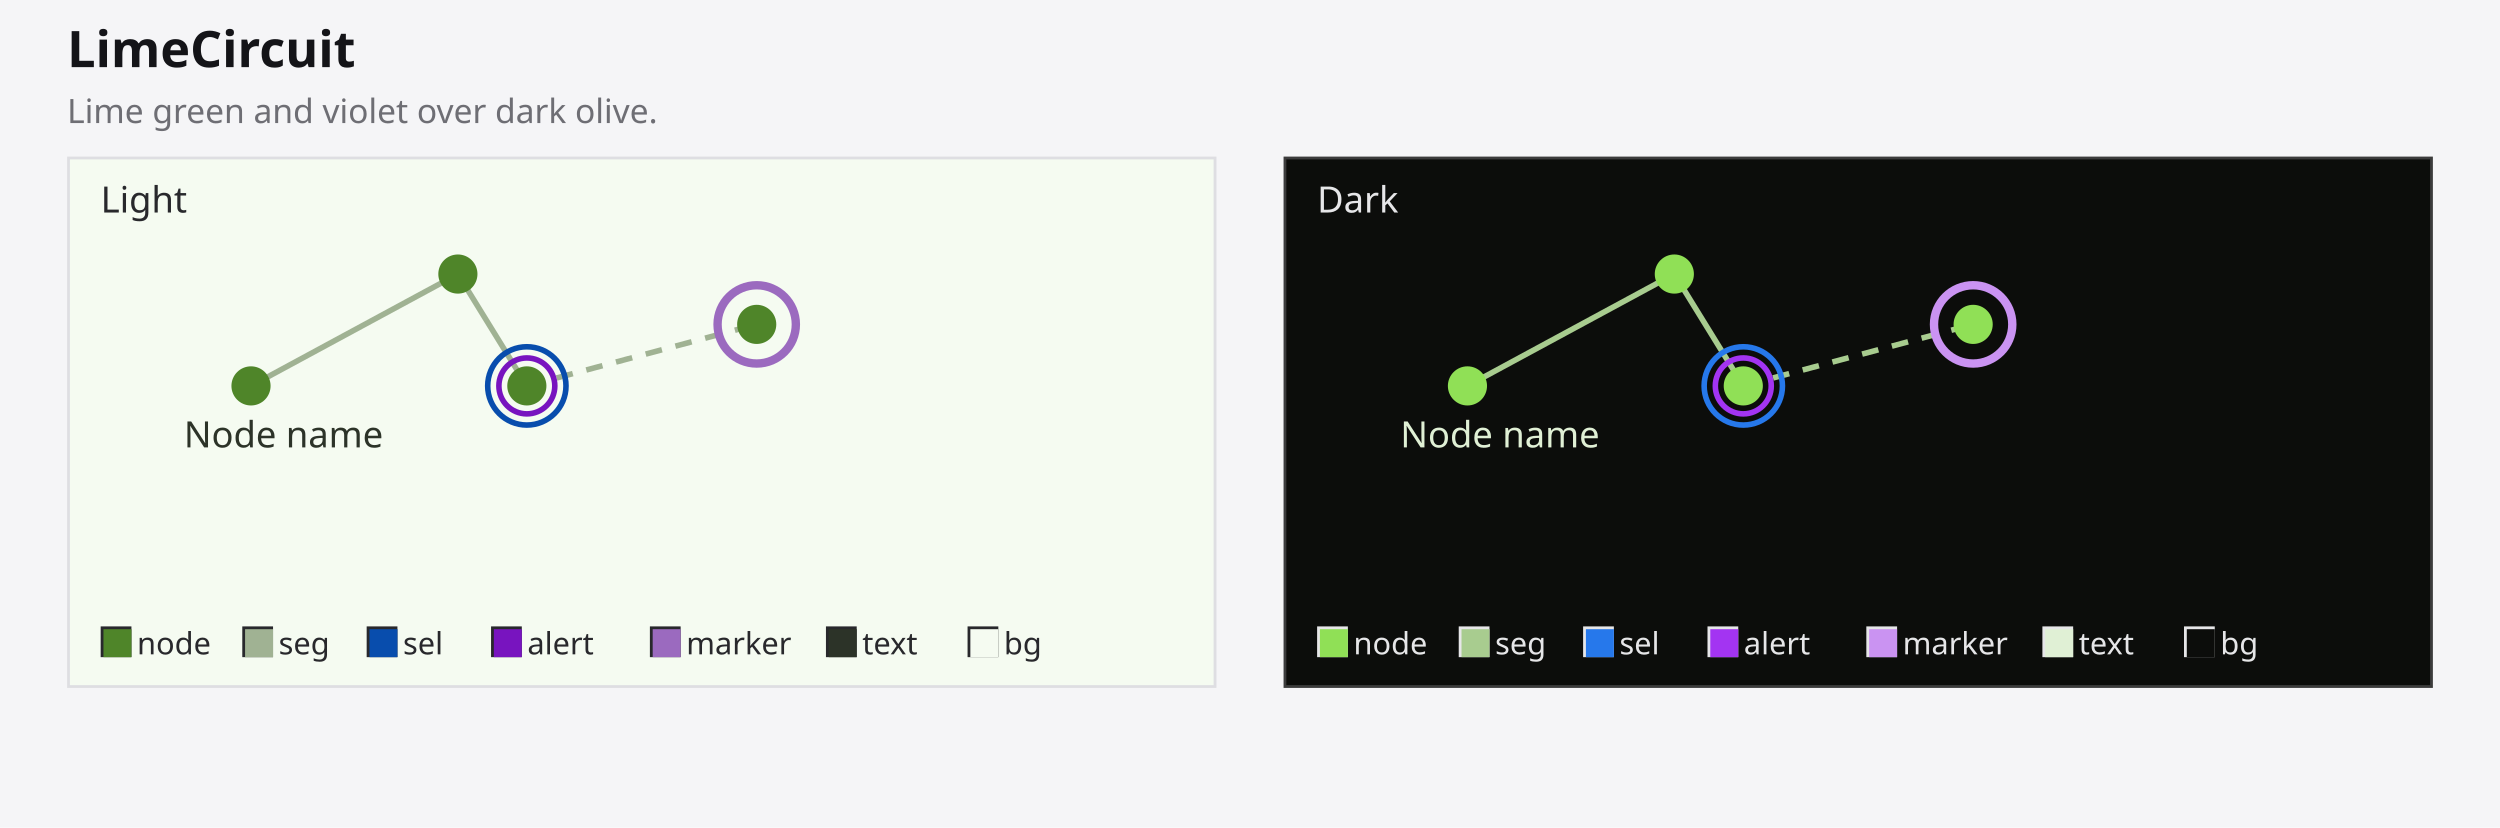
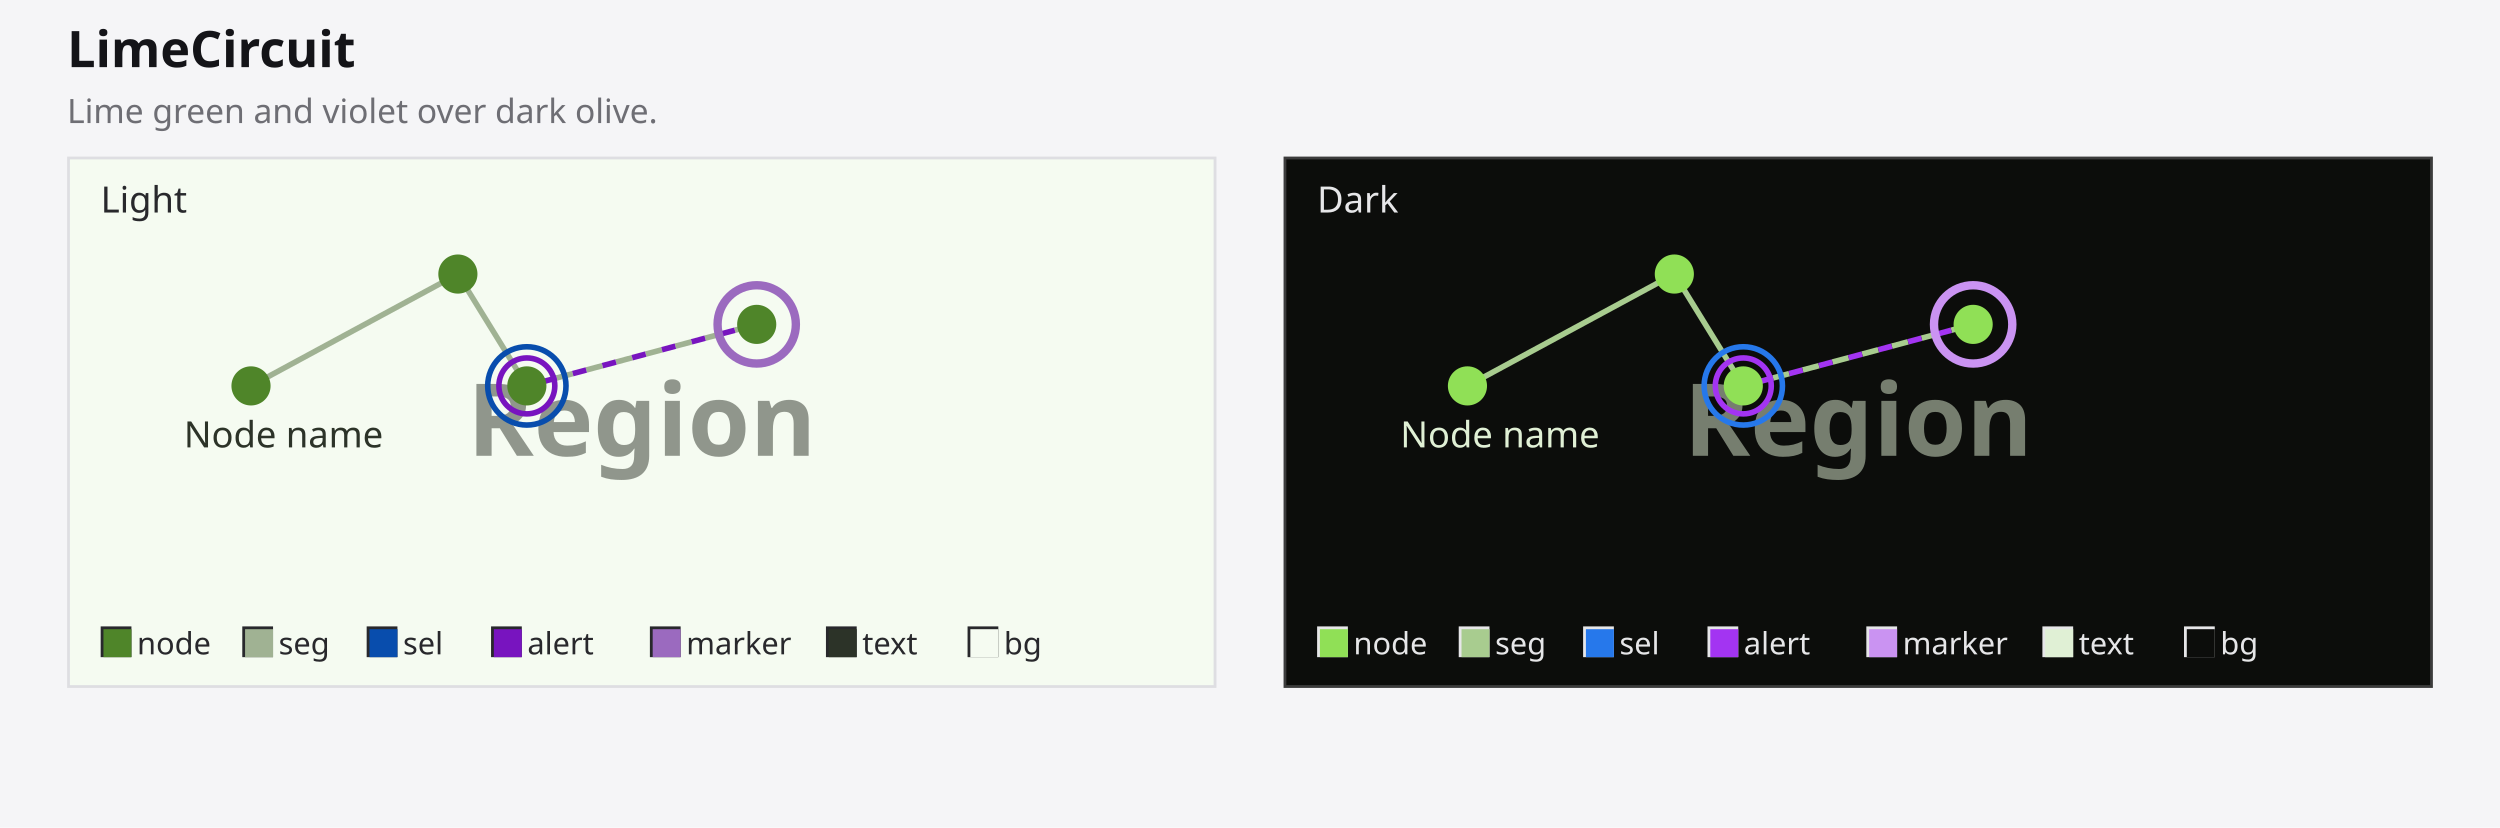
<svg xmlns="http://www.w3.org/2000/svg" width="894" height="296" viewBox="0 0 894 296" font-family="sans-serif">
  <rect width="894" height="296" fill="#F5F5F7" />
  <text x="24" y="24" font-size="18" font-weight="700" fill="#141418">LimeCircuit</text>
  <text x="24" y="44" font-size="12" fill="#6E6E74">Lime green and violet over dark olive.</text>
  <rect x="24" y="56" width="411" height="190" fill="#DEDEE2" />
  <rect x="25" y="57" width="409" height="188" fill="#F5FBF1" />
+   <text x="229.5" y="163" text-anchor="middle" font-family="sans-serif" font-weight="700" font-size="36" fill="#2C3328" fill-opacity="0.5">Region</text>
  <text x="36" y="76" font-family="sans-serif" font-size="13" fill="#28282C">Light</text>
  <line x1="163.74" y1="98" x2="89.76" y2="138" stroke="#A0B293" stroke-width="2" />
  <line x1="163.74" y1="98" x2="188.4" y2="138" stroke="#A0B293" stroke-width="2" />
  <line x1="188.4" y1="138" x2="270.6" y2="116" stroke="#A0B293" stroke-width="2" stroke-dasharray="6,5" />
+   <line x1="188.4" y1="138" x2="270.6" y2="116" stroke="#7814BF" stroke-width="2" stroke-dasharray="5,6" stroke-dashoffset="5" />
  <circle cx="163.74" cy="98" r="7" fill="#4F8529" />
  <circle cx="89.76" cy="138" r="7" fill="#4F8529" />
  <circle cx="188.4" cy="138" r="14" fill="none" stroke="#084DAD" stroke-width="2" />
  <circle cx="188.4" cy="138" r="10" fill="none" stroke="#7814BF" stroke-width="2" />
  <circle cx="188.4" cy="138" r="7" fill="#4F8529" />
  <circle cx="270.6" cy="116" r="14" fill="none" stroke="#9B6ABF" stroke-width="3" />
  <circle cx="270.6" cy="116" r="7" fill="#4F8529" />
  <text x="65.76" y="160" font-family="sans-serif" font-size="13" fill="#2C3328">Node name</text>
  <rect x="36" y="224" width="11" height="11" fill="#28282C" />
  <rect x="37" y="225" width="10" height="10" fill="#4F8529" />
  <text x="49" y="234" font-family="sans-serif" font-size="11" fill="#28282C">node</text>
  <rect x="86.64" y="224" width="11" height="11" fill="#28282C" />
  <rect x="87.64" y="225" width="10" height="10" fill="#A0B293" />
  <text x="99.64" y="234" font-family="sans-serif" font-size="11" fill="#28282C">seg</text>
  <rect x="131.12" y="224" width="11" height="11" fill="#28282C" />
  <rect x="132.12" y="225" width="10" height="10" fill="#084DAD" />
  <text x="144.12" y="234" font-family="sans-serif" font-size="11" fill="#28282C">sel</text>
  <rect x="175.6" y="224" width="11" height="11" fill="#28282C" />
  <rect x="176.6" y="225" width="10" height="10" fill="#7814BF" />
  <text x="188.6" y="234" font-family="sans-serif" font-size="11" fill="#28282C">alert</text>
  <rect x="232.4" y="224" width="11" height="11" fill="#28282C" />
  <rect x="233.4" y="225" width="10" height="10" fill="#9B6ABF" />
  <text x="245.4" y="234" font-family="sans-serif" font-size="11" fill="#28282C">marker</text>
  <rect x="295.36" y="224" width="11" height="11" fill="#28282C" />
  <rect x="296.36" y="225" width="10" height="10" fill="#2C3328" />
  <text x="308.36" y="234" font-family="sans-serif" font-size="11" fill="#28282C">text</text>
  <rect x="346" y="224" width="11" height="11" fill="#28282C" />
  <rect x="347" y="225" width="10" height="10" fill="#F5FBF1" />
  <text x="359" y="234" font-family="sans-serif" font-size="11" fill="#28282C">bg</text>
  <rect x="459" y="56" width="411" height="190" fill="#3C3C3C" />
  <rect x="460" y="57" width="409" height="188" fill="#0C0D0B" />
+   <text x="664.5" y="163" text-anchor="middle" font-family="sans-serif" font-weight="700" font-size="36" fill="#E0F0D5" fill-opacity="0.5">Region</text>
  <text x="471" y="76" font-family="sans-serif" font-size="13" fill="#E6E6E8">Dark</text>
  <line x1="598.74" y1="98" x2="524.76" y2="138" stroke="#A8CC8F" stroke-width="2" />
  <line x1="598.74" y1="98" x2="623.4" y2="138" stroke="#A8CC8F" stroke-width="2" />
  <line x1="623.4" y1="138" x2="705.6" y2="116" stroke="#A8CC8F" stroke-width="2" stroke-dasharray="6,5" />
+   <line x1="623.4" y1="138" x2="705.6" y2="116" stroke="#A334F2" stroke-width="2" stroke-dasharray="5,6" stroke-dashoffset="5" />
  <circle cx="598.74" cy="98" r="7" fill="#90E056" />
  <circle cx="524.76" cy="138" r="7" fill="#90E056" />
  <circle cx="623.4" cy="138" r="14" fill="none" stroke="#2678EB" stroke-width="2" />
  <circle cx="623.4" cy="138" r="10" fill="none" stroke="#A334F2" stroke-width="2" />
  <circle cx="623.4" cy="138" r="7" fill="#90E056" />
  <circle cx="705.6" cy="116" r="14" fill="none" stroke="#CA93F2" stroke-width="3" />
  <circle cx="705.6" cy="116" r="7" fill="#90E056" />
  <text x="500.76" y="160" font-family="sans-serif" font-size="13" fill="#E0F0D5">Node name</text>
  <rect x="471" y="224" width="11" height="11" fill="#E6E6E8" />
  <rect x="472" y="225" width="10" height="10" fill="#90E056" />
  <text x="484" y="234" font-family="sans-serif" font-size="11" fill="#E6E6E8">node</text>
  <rect x="521.64" y="224" width="11" height="11" fill="#E6E6E8" />
  <rect x="522.64" y="225" width="10" height="10" fill="#A8CC8F" />
  <text x="534.64" y="234" font-family="sans-serif" font-size="11" fill="#E6E6E8">seg</text>
  <rect x="566.12" y="224" width="11" height="11" fill="#E6E6E8" />
  <rect x="567.12" y="225" width="10" height="10" fill="#2678EB" />
  <text x="579.12" y="234" font-family="sans-serif" font-size="11" fill="#E6E6E8">sel</text>
  <rect x="610.6" y="224" width="11" height="11" fill="#E6E6E8" />
  <rect x="611.6" y="225" width="10" height="10" fill="#A334F2" />
  <text x="623.6" y="234" font-family="sans-serif" font-size="11" fill="#E6E6E8">alert</text>
  <rect x="667.4" y="224" width="11" height="11" fill="#E6E6E8" />
  <rect x="668.4" y="225" width="10" height="10" fill="#CA93F2" />
  <text x="680.4" y="234" font-family="sans-serif" font-size="11" fill="#E6E6E8">marker</text>
  <rect x="730.36" y="224" width="11" height="11" fill="#E6E6E8" />
  <rect x="731.36" y="225" width="10" height="10" fill="#E0F0D5" />
  <text x="743.36" y="234" font-family="sans-serif" font-size="11" fill="#E6E6E8">text</text>
  <rect x="781" y="224" width="11" height="11" fill="#E6E6E8" />
  <rect x="782" y="225" width="10" height="10" fill="#0C0D0B" />
  <text x="794" y="234" font-family="sans-serif" font-size="11" fill="#E6E6E8">bg</text>
</svg>
